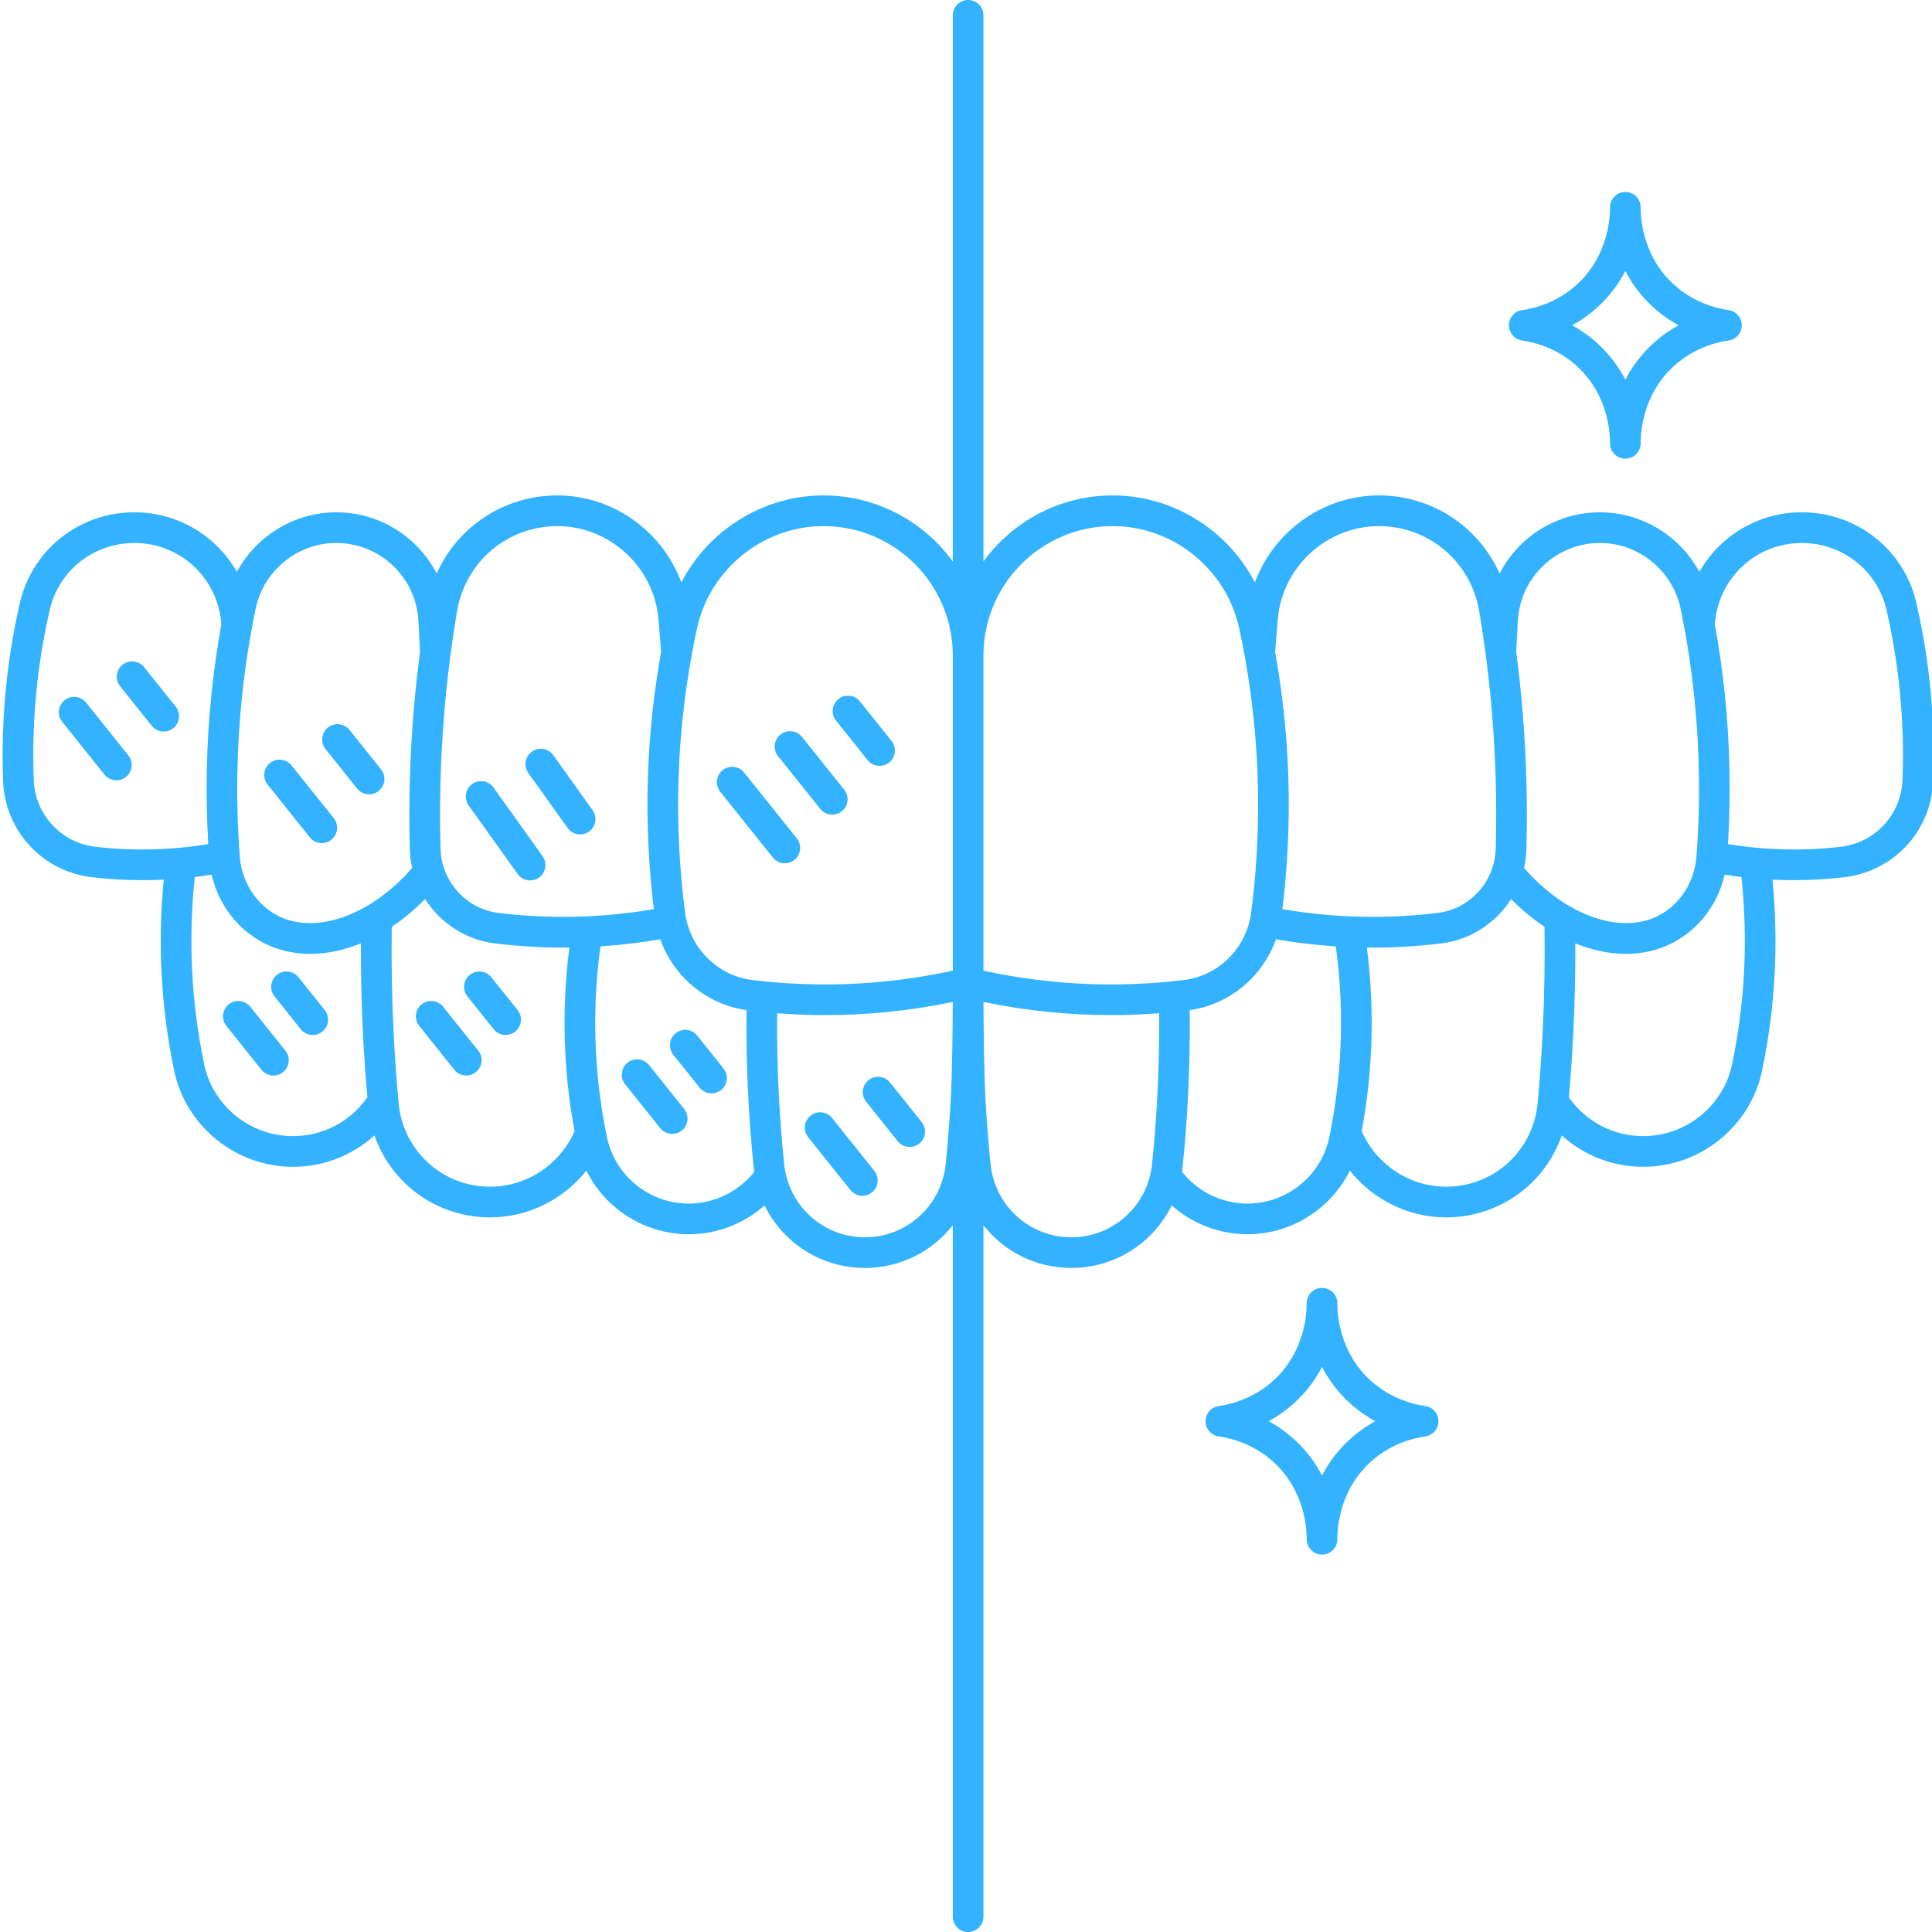
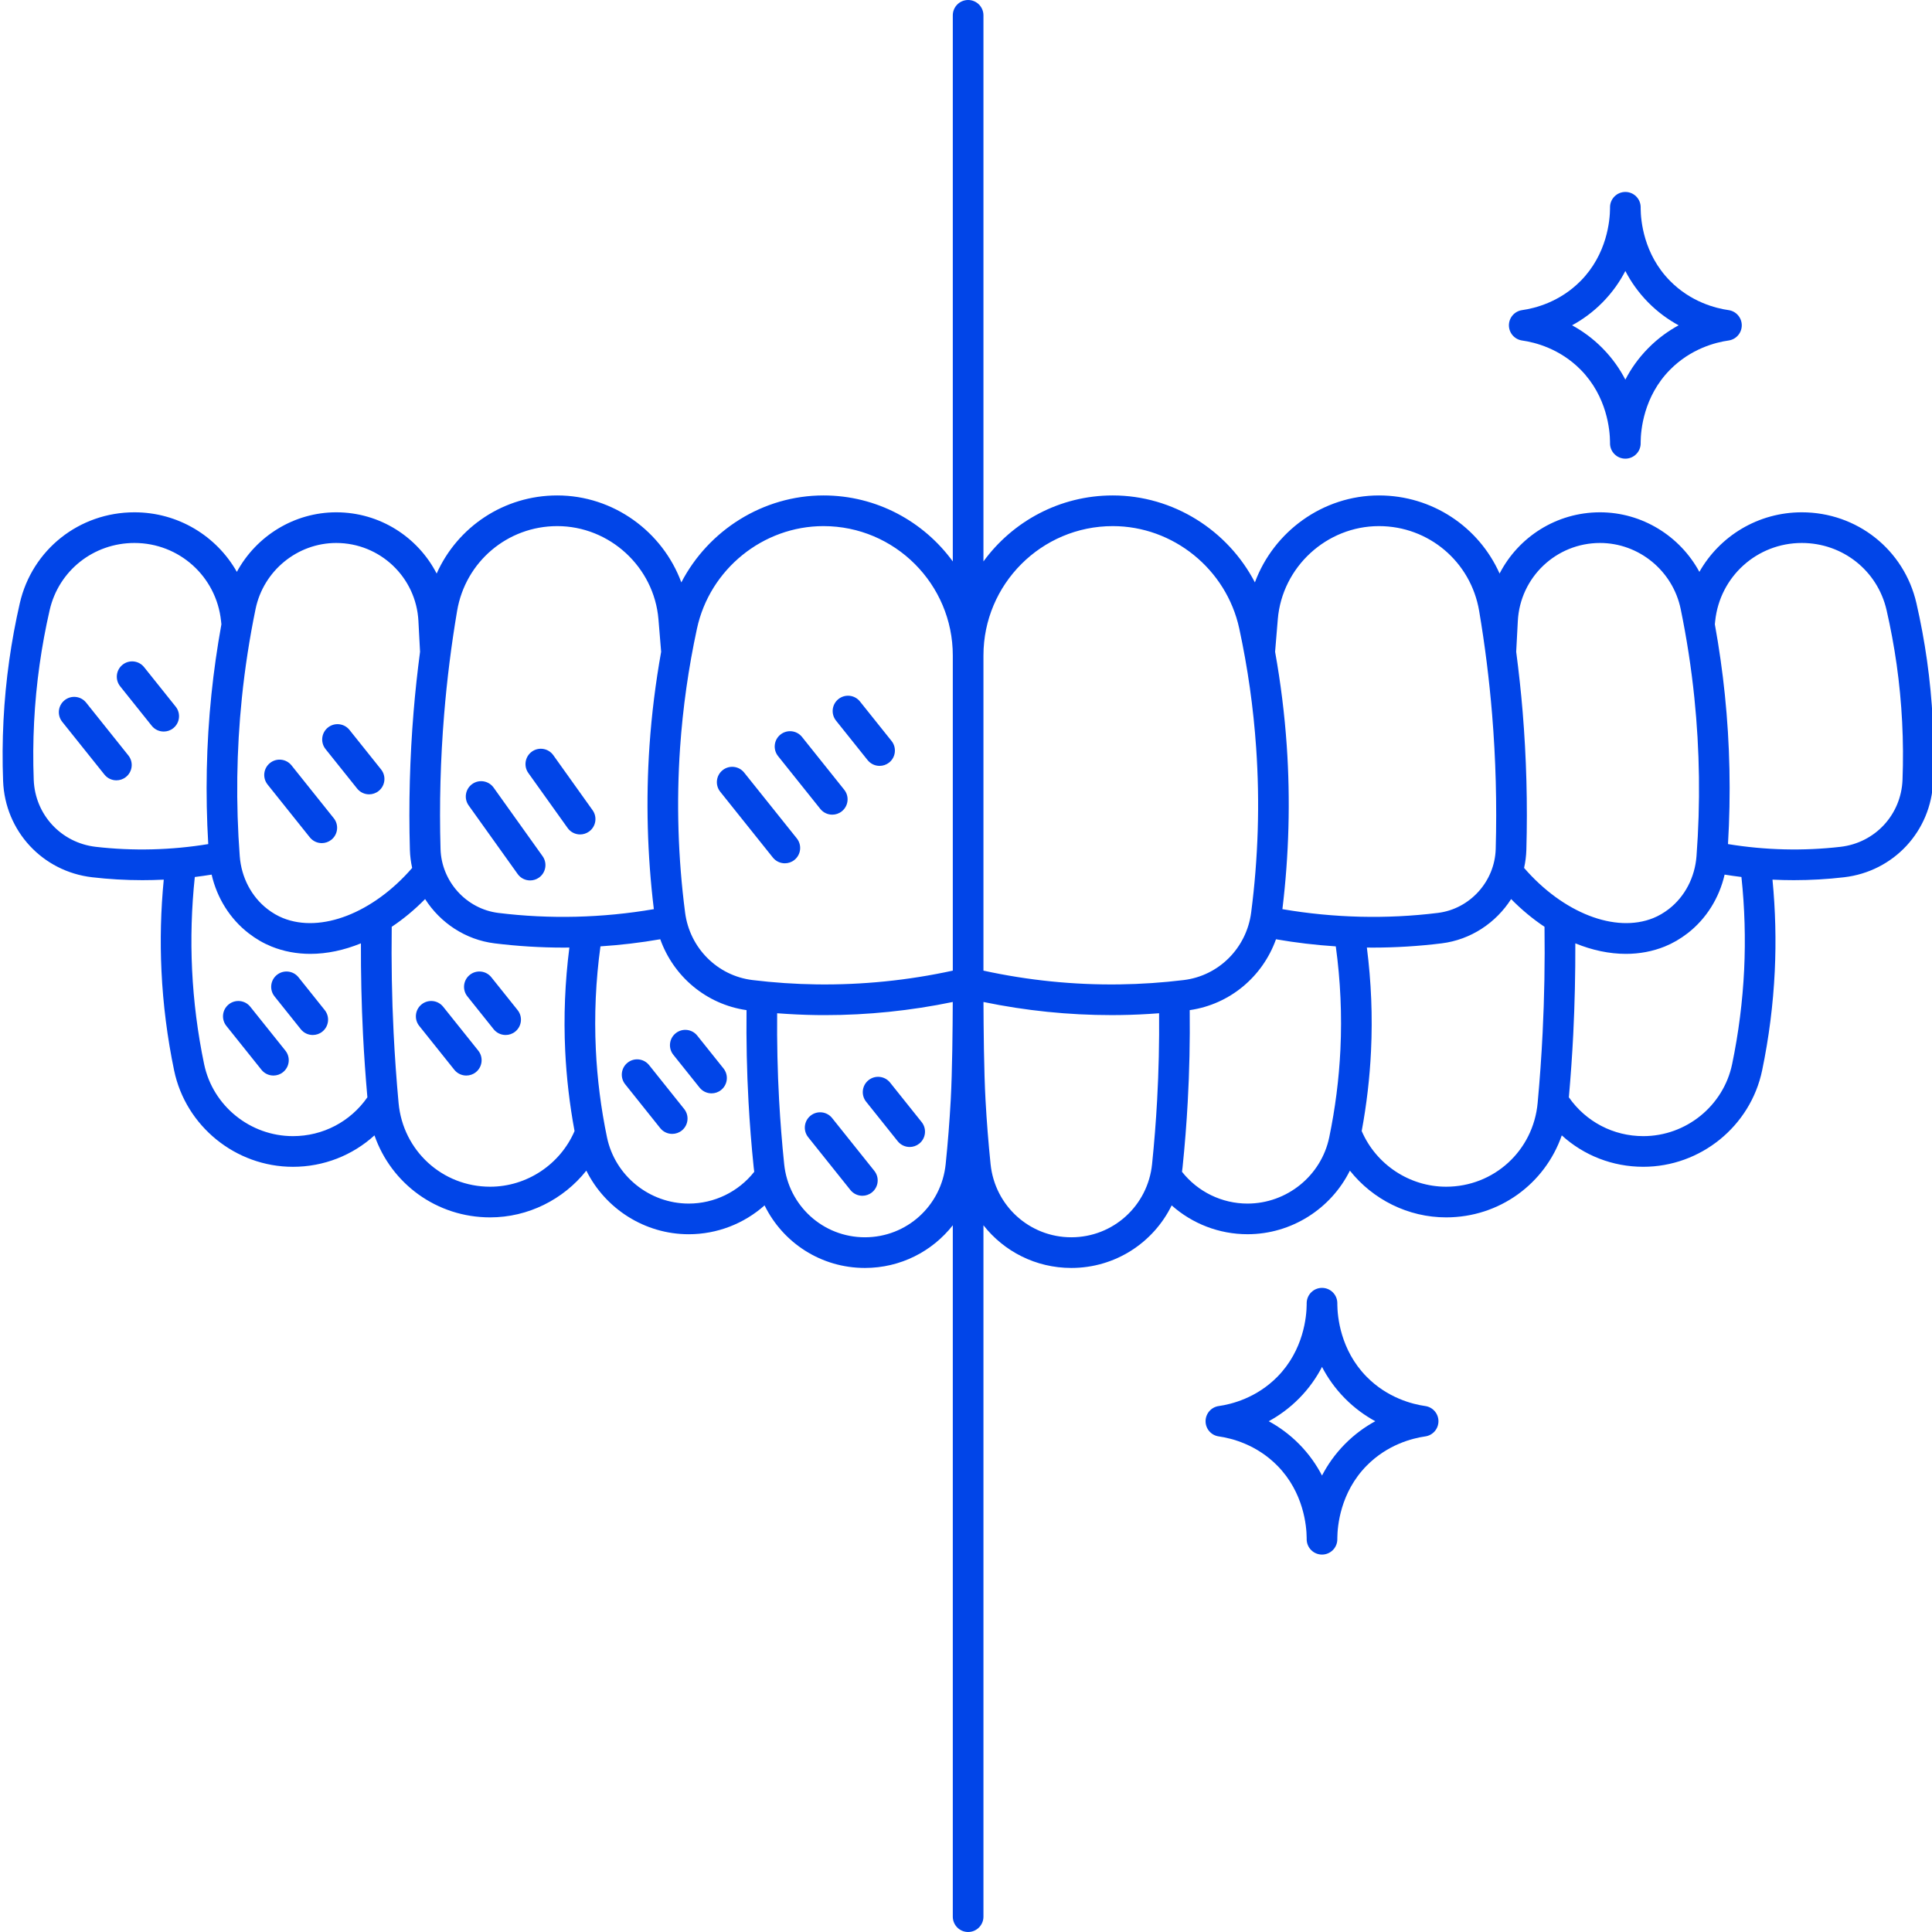
<svg xmlns="http://www.w3.org/2000/svg" width="500" zoomAndPan="magnify" viewBox="0 0 375 375" height="500" preserveAspectRatio="xMidYMid meet" version="1.0">
-   <path fill="#32B2FF" d="M 17.898 170.277 C 21.117 170.652 24.395 170.84 27.637 170.84 C 29.016 170.84 30.402 170.805 31.785 170.738 C 31.211 176.637 31.059 182.598 31.344 188.504 C 31.652 194.961 32.477 201.441 33.797 207.773 C 36.055 218.609 45.758 226.477 56.863 226.477 C 62.828 226.477 68.41 224.262 72.684 220.375 C 75.945 229.758 84.77 236.293 95.133 236.293 C 102.5 236.293 109.363 232.824 113.809 227.219 C 117.473 234.605 125.133 239.566 133.68 239.566 C 139.172 239.566 144.391 237.531 148.402 233.965 C 151.953 241.223 159.367 246.109 167.879 246.109 C 174.773 246.109 180.949 242.902 184.938 237.824 L 184.938 372.023 C 184.938 373.668 186.27 375 187.91 375 C 189.555 375 190.887 373.668 190.887 372.023 L 190.887 237.824 C 194.871 242.902 201.047 246.109 207.941 246.109 C 216.453 246.109 223.867 241.223 227.422 233.965 C 231.434 237.531 236.648 239.562 242.141 239.562 C 250.691 239.562 258.348 234.605 262.012 227.219 C 266.457 232.824 273.32 236.293 280.688 236.293 C 291.051 236.293 299.875 229.758 303.141 220.375 C 307.41 224.262 312.992 226.473 318.961 226.473 C 330.066 226.473 339.766 218.609 342.027 207.773 C 343.348 201.441 344.172 194.957 344.48 188.504 C 344.762 182.598 344.609 176.637 344.039 170.738 C 345.422 170.805 346.805 170.84 348.188 170.84 C 351.426 170.84 354.703 170.652 357.926 170.277 C 367.578 169.16 374.855 161.301 375.223 151.59 C 375.52 143.777 375.117 135.898 374.031 128.18 C 373.508 124.469 372.816 120.734 371.977 117.082 C 369.594 106.691 360.441 99.438 349.727 99.438 C 341.246 99.438 333.793 104.039 329.848 111 C 326.082 104.047 318.734 99.438 310.559 99.438 C 302.102 99.438 294.723 104.238 291.07 111.324 C 287.02 102.258 277.992 96.164 267.66 96.164 C 256.754 96.164 247.215 103.188 243.574 113.043 C 238.32 102.926 227.727 96.164 215.988 96.164 C 205.68 96.164 196.539 101.219 190.887 108.973 L 190.887 2.977 C 190.887 1.332 189.555 0 187.914 0 C 186.27 0 184.938 1.332 184.938 2.977 L 184.938 108.977 C 179.285 101.219 170.145 96.164 159.836 96.164 C 148.098 96.164 137.504 102.926 132.246 113.043 C 128.609 103.188 119.07 96.164 108.164 96.164 C 97.832 96.164 88.805 102.258 84.754 111.324 C 81.102 104.242 73.723 99.438 65.262 99.438 C 57.09 99.438 49.738 104.047 45.973 111 C 42.031 104.039 34.574 99.438 26.094 99.438 C 15.379 99.438 6.23 106.691 3.844 117.082 C 3.008 120.734 2.316 124.469 1.793 128.18 C 0.703 135.898 0.305 143.777 0.602 151.59 C 0.969 161.301 8.242 169.16 17.898 170.277 Z M 224.598 213.516 C 224.371 217.648 224.039 221.836 223.617 225.957 C 222.785 234.051 216.047 240.156 207.941 240.156 C 199.84 240.156 193.102 234.051 192.27 225.953 C 191.848 221.836 191.516 217.648 191.289 213.516 C 190.984 208.035 190.91 199.383 190.891 194.484 C 199.062 196.176 207.391 197.031 215.727 197.031 C 216.281 197.031 216.836 197.027 217.391 197.02 C 219.914 196.988 222.449 196.863 224.98 196.672 C 225.027 202.285 224.906 207.934 224.598 213.516 Z M 260.172 203.723 C 259.898 209.43 259.168 215.168 258 220.77 C 256.449 228.211 249.781 233.613 242.141 233.613 C 237.164 233.613 232.492 231.328 229.426 227.445 C 229.465 227.156 229.508 226.859 229.535 226.566 C 229.969 222.352 230.309 218.074 230.539 213.848 C 230.867 207.953 230.984 201.988 230.922 196.066 C 238.707 194.953 245.078 189.574 247.668 182.312 C 251.508 182.98 255.387 183.434 259.277 183.691 C 260.188 190.32 260.492 197.047 260.172 203.723 Z M 332.918 120.531 C 333.824 111.898 341.051 105.391 349.727 105.391 C 357.652 105.391 364.418 110.746 366.18 118.414 C 366.98 121.902 367.641 125.469 368.141 129.008 C 369.18 136.383 369.562 143.902 369.277 151.363 C 369.02 158.121 363.961 163.59 357.242 164.367 C 350 165.203 342.605 165.016 335.402 163.836 C 335.977 154.18 335.781 144.441 334.793 134.836 C 334.324 130.281 333.672 125.703 332.852 121.176 Z M 334.746 169.762 C 335.832 169.934 336.918 170.094 338.012 170.223 C 338.645 176.195 338.824 182.234 338.539 188.219 C 338.242 194.363 337.457 200.531 336.203 206.555 C 334.516 214.648 327.266 220.523 318.961 220.523 C 313.148 220.523 307.82 217.723 304.516 212.988 C 304.871 208.914 305.164 204.805 305.367 200.738 C 305.656 194.895 305.789 188.98 305.77 183.102 C 309.051 184.441 312.375 185.145 315.586 185.145 C 318.203 185.145 320.75 184.68 323.137 183.715 C 324.676 183.09 326.168 182.227 327.57 181.141 C 331.184 178.34 333.703 174.301 334.746 169.762 Z M 294.609 120.531 C 295.055 112.039 302.062 105.391 310.559 105.391 C 318.105 105.391 324.691 110.785 326.223 118.223 C 327.391 123.895 328.285 129.688 328.875 135.445 C 329.922 145.629 330.059 155.973 329.289 166.191 C 328.977 170.301 327.023 174.035 323.93 176.434 C 322.957 177.184 321.941 177.777 320.906 178.195 C 313.523 181.18 303.375 177.188 295.824 168.461 C 296.078 167.324 296.23 166.156 296.266 164.957 C 296.52 156.055 296.277 147.043 295.547 138.168 C 295.227 134.289 294.801 130.391 294.293 126.508 Z M 293.309 174.508 C 295.359 176.594 297.539 178.391 299.789 179.891 C 299.879 186.727 299.762 193.633 299.422 200.441 C 299.199 204.969 298.875 209.559 298.457 214.074 C 297.609 223.348 289.969 230.34 280.688 230.34 C 273.578 230.34 267.102 226.027 264.305 219.535 C 265.258 214.41 265.867 209.199 266.113 204.004 C 266.434 197.312 266.16 190.574 265.309 183.918 C 265.676 183.922 266.047 183.93 266.414 183.93 C 270.879 183.93 275.387 183.652 279.82 183.105 C 285.492 182.402 290.371 179.113 293.309 174.508 Z M 248.02 120.195 C 248.863 110.059 257.492 102.117 267.66 102.117 C 277.312 102.117 285.488 109.039 287.102 118.578 C 288.223 125.203 289.066 131.961 289.617 138.656 C 290.328 147.312 290.562 156.105 290.316 164.789 C 290.137 171.094 285.312 176.43 279.09 177.195 C 269.086 178.434 258.852 178.172 248.914 176.465 C 250.188 165.961 250.48 155.301 249.758 144.754 C 249.34 138.656 248.578 132.543 247.496 126.508 Z M 190.887 127.23 C 190.887 113.383 202.148 102.117 215.988 102.117 C 227.719 102.117 238.047 110.477 240.539 121.996 C 242.184 129.605 243.289 137.398 243.82 145.16 C 244.551 155.793 244.223 166.551 242.848 177.129 C 241.949 184.012 236.574 189.398 229.773 190.227 C 225.652 190.73 221.457 191.012 217.309 191.07 C 208.449 191.195 199.566 190.293 190.887 188.398 Z M 133.68 233.613 C 126.043 233.613 119.375 228.211 117.82 220.77 C 116.652 215.164 115.922 209.43 115.652 203.719 C 115.332 197.047 115.637 190.32 116.547 183.688 C 120.438 183.434 124.316 182.977 128.156 182.309 C 130.746 189.57 137.117 194.949 144.902 196.066 C 144.84 201.984 144.957 207.953 145.285 213.844 C 145.516 218.07 145.855 222.352 146.289 226.562 C 146.316 226.859 146.359 227.152 146.398 227.445 C 143.332 231.324 138.66 233.613 133.68 233.613 Z M 184.535 213.516 C 184.309 217.652 183.977 221.836 183.555 225.957 C 182.723 234.051 175.984 240.156 167.879 240.156 C 159.777 240.156 153.039 234.051 152.207 225.957 C 151.781 221.836 151.453 217.648 151.223 213.516 C 150.914 207.934 150.797 202.285 150.844 196.672 C 153.375 196.863 155.91 196.988 158.434 197.023 C 158.988 197.027 159.543 197.035 160.098 197.035 C 168.43 197.035 176.762 196.176 184.93 194.484 C 184.914 199.383 184.836 208.035 184.535 213.516 Z M 132 145.16 C 132.535 137.398 133.637 129.605 135.285 121.996 C 137.777 110.477 148.102 102.117 159.836 102.117 C 173.676 102.117 184.938 113.383 184.938 127.23 L 184.938 188.398 C 176.258 190.293 167.379 191.188 158.516 191.07 C 154.367 191.012 150.172 190.73 146.051 190.227 C 139.25 189.398 133.871 184.012 132.977 177.129 C 131.602 166.551 131.273 155.793 132 145.16 Z M 86.207 138.656 C 86.754 131.961 87.602 125.203 88.723 118.582 C 90.336 109.039 98.512 102.117 108.164 102.117 C 118.332 102.117 126.957 110.059 127.805 120.195 L 128.328 126.512 C 127.246 132.543 126.484 138.656 126.066 144.754 C 125.344 155.301 125.637 165.961 126.91 176.465 C 116.973 178.172 106.738 178.434 96.734 177.199 C 90.512 176.43 85.688 171.094 85.508 164.789 C 85.258 156.105 85.496 147.312 86.207 138.656 Z M 96.004 183.105 C 100.434 183.652 104.945 183.93 109.406 183.93 C 109.777 183.93 110.145 183.922 110.516 183.918 C 109.664 190.574 109.387 197.312 109.707 204.004 C 109.957 209.199 110.566 214.414 111.52 219.539 C 108.723 226.027 102.246 230.34 95.137 230.34 C 85.855 230.34 78.215 223.348 77.363 214.078 C 76.949 209.559 76.625 204.973 76.398 200.441 C 76.059 193.633 75.945 186.727 76.035 179.891 C 78.285 178.391 80.461 176.594 82.512 174.508 C 85.453 179.113 90.332 182.402 96.004 183.105 Z M 46.949 135.441 C 47.539 129.688 48.434 123.895 49.602 118.223 C 51.133 110.785 57.719 105.391 65.262 105.391 C 73.762 105.391 80.77 112.039 81.215 120.531 L 81.531 126.512 C 81.02 130.395 80.594 134.289 80.277 138.168 C 79.547 147.043 79.305 156.059 79.559 164.961 C 79.594 166.156 79.75 167.328 80 168.465 C 72.449 177.188 62.297 181.18 54.918 178.195 C 53.883 177.777 52.863 177.184 51.895 176.434 C 48.801 174.035 46.848 170.301 46.535 166.191 C 45.762 155.973 45.902 145.629 46.949 135.441 Z M 48.254 181.141 C 49.652 182.227 51.145 183.09 52.688 183.715 C 55.074 184.68 57.617 185.145 60.238 185.145 C 63.449 185.145 66.773 184.441 70.055 183.102 C 70.035 188.98 70.168 194.895 70.457 200.738 C 70.66 204.809 70.953 208.918 71.309 212.988 C 68.004 217.723 62.676 220.523 56.863 220.523 C 48.559 220.523 41.309 214.648 39.621 206.559 C 38.363 200.531 37.578 194.363 37.285 188.219 C 37 182.234 37.18 176.195 37.812 170.227 C 38.902 170.094 39.992 169.934 41.078 169.762 C 42.117 174.301 44.637 178.34 48.254 181.141 Z M 7.684 129.008 C 8.184 125.469 8.84 121.902 9.641 118.414 C 11.402 110.746 18.168 105.391 26.094 105.391 C 34.77 105.391 41.996 111.898 42.906 120.531 L 42.973 121.176 C 42.152 125.703 41.5 130.281 41.031 134.836 C 40.043 144.441 39.848 154.18 40.422 163.836 C 33.219 165.016 25.824 165.203 18.582 164.367 C 11.863 163.59 6.801 158.121 6.547 151.363 C 6.262 143.902 6.645 136.383 7.684 129.008 Z M 318.453 40.504 C 318.453 40.402 318.453 40.305 318.453 40.211 C 318.441 38.578 317.113 37.258 315.48 37.258 C 313.844 37.258 312.516 38.578 312.504 40.211 C 312.504 40.305 312.504 40.402 312.504 40.504 C 312.484 42.754 311.949 49.301 306.82 54.508 C 302.762 58.625 297.945 59.84 295.434 60.195 C 293.969 60.406 292.879 61.66 292.879 63.141 C 292.879 64.625 293.969 65.879 295.434 66.09 C 297.945 66.445 302.762 67.66 306.82 71.777 C 311.949 76.984 312.484 83.535 312.504 85.781 C 312.504 85.883 312.504 85.98 312.504 86.074 C 312.516 87.707 313.844 89.027 315.48 89.027 C 317.113 89.027 318.441 87.707 318.453 86.074 C 318.453 85.98 318.453 85.883 318.453 85.781 C 318.473 83.535 319.008 76.984 324.141 71.777 C 328.195 67.664 333.012 66.445 335.523 66.09 C 336.988 65.879 338.078 64.625 338.078 63.145 C 338.078 61.66 336.988 60.406 335.523 60.195 C 333.012 59.84 328.195 58.625 324.141 54.508 C 319.008 49.301 318.473 42.754 318.453 40.504 Z M 319.902 67.598 C 317.973 69.555 316.539 71.637 315.48 73.688 C 314.418 71.637 312.984 69.555 311.055 67.598 C 309.148 65.66 307.113 64.219 305.137 63.141 C 307.113 62.066 309.148 60.625 311.055 58.688 C 312.984 56.727 314.418 54.648 315.48 52.598 C 316.539 54.648 317.973 56.727 319.902 58.688 C 321.809 60.625 323.848 62.066 325.82 63.141 C 323.844 64.219 321.809 65.66 319.902 67.598 Z M 256.602 301.742 C 258.234 301.742 259.562 300.426 259.574 298.789 C 259.578 298.695 259.578 298.602 259.574 298.5 C 259.598 296.25 260.133 289.699 265.262 284.492 C 269.316 280.379 274.137 279.164 276.645 278.805 C 278.113 278.598 279.203 277.34 279.203 275.859 C 279.203 274.379 278.113 273.121 276.645 272.914 C 274.137 272.555 269.316 271.34 265.262 267.227 C 260.133 262.02 259.598 255.469 259.574 253.219 C 259.574 253.117 259.574 253.023 259.574 252.93 C 259.562 251.293 258.234 249.977 256.602 249.977 C 254.965 249.977 253.641 251.293 253.625 252.93 C 253.625 253.023 253.625 253.121 253.625 253.223 C 253.605 255.469 253.07 262.02 247.941 267.227 C 243.883 271.344 239.066 272.555 236.559 272.914 C 235.09 273.121 234 274.379 234 275.859 C 234 277.344 235.09 278.598 236.559 278.805 C 239.066 279.164 243.887 280.379 247.941 284.496 C 253.07 289.703 253.605 296.25 253.625 298.5 C 253.625 298.602 253.625 298.695 253.625 298.789 C 253.641 300.426 254.965 301.742 256.602 301.742 Z M 252.18 280.316 C 250.27 278.379 248.234 276.934 246.262 275.859 C 248.234 274.785 250.27 273.34 252.18 271.402 C 254.109 269.445 255.539 267.367 256.602 265.316 C 257.664 267.367 259.098 269.445 261.023 271.402 C 262.934 273.34 264.969 274.785 266.941 275.859 C 264.969 276.934 262.934 278.379 261.023 280.316 C 259.098 282.273 257.664 284.352 256.602 286.402 C 255.539 284.352 254.109 282.273 252.18 280.316 Z M 139.797 153.676 C 138.77 152.391 138.977 150.52 140.262 149.492 C 141.543 148.465 143.414 148.672 144.441 149.957 L 154.66 162.73 C 155.684 164.016 155.477 165.887 154.195 166.914 C 153.645 167.355 152.988 167.566 152.336 167.566 C 151.465 167.566 150.602 167.184 150.012 166.449 Z M 151.023 146.762 C 149.996 145.477 150.203 143.605 151.488 142.578 C 152.773 141.551 154.645 141.758 155.672 143.043 L 163.863 153.289 C 164.891 154.574 164.684 156.445 163.398 157.473 C 162.852 157.914 162.195 158.125 161.543 158.125 C 160.672 158.125 159.805 157.742 159.219 157.008 Z M 162.273 139.875 C 161.246 138.59 161.453 136.719 162.738 135.691 C 164.02 134.664 165.895 134.871 166.918 136.156 L 173.051 143.824 C 174.074 145.105 173.867 146.98 172.586 148.008 C 172.035 148.445 171.379 148.656 170.727 148.656 C 169.855 148.656 168.992 148.273 168.402 147.539 Z M 90.965 156.332 C 90.012 154.996 90.32 153.137 91.656 152.18 C 92.992 151.227 94.852 151.535 95.809 152.871 L 105.316 166.184 C 106.27 167.523 105.961 169.383 104.625 170.336 C 104.102 170.711 103.496 170.891 102.898 170.891 C 101.969 170.891 101.055 170.461 100.477 169.645 Z M 102.551 150.039 C 101.598 148.703 101.906 146.844 103.242 145.887 C 104.578 144.93 106.438 145.242 107.395 146.578 L 115.02 157.258 C 115.977 158.594 115.664 160.453 114.328 161.41 C 113.805 161.781 113.199 161.965 112.602 161.965 C 111.672 161.965 110.758 161.531 110.18 160.719 Z M 12.074 140.098 C 11.047 138.812 11.254 136.941 12.539 135.914 C 13.82 134.887 15.691 135.094 16.719 136.379 L 24.914 146.629 C 25.941 147.91 25.73 149.785 24.449 150.809 C 23.902 151.25 23.246 151.461 22.594 151.461 C 21.719 151.461 20.855 151.078 20.27 150.344 Z M 23.324 133.211 C 22.297 131.926 22.504 130.055 23.789 129.027 C 25.07 128 26.941 128.207 27.969 129.492 L 34.098 137.156 C 35.125 138.441 34.918 140.312 33.633 141.34 C 33.086 141.781 32.43 141.992 31.777 141.992 C 30.906 141.992 30.039 141.609 29.453 140.875 Z M 51.941 152.281 C 50.914 150.996 51.121 149.125 52.406 148.098 C 53.688 147.07 55.562 147.281 56.586 148.562 L 64.781 158.812 C 65.809 160.094 65.602 161.969 64.316 162.996 C 63.77 163.434 63.113 163.648 62.461 163.648 C 61.59 163.648 60.723 163.266 60.137 162.531 Z M 63.188 145.395 C 62.164 144.109 62.371 142.238 63.652 141.211 C 64.938 140.184 66.809 140.395 67.836 141.676 L 73.965 149.344 C 74.992 150.625 74.785 152.5 73.5 153.527 C 72.953 153.965 72.297 154.18 71.645 154.18 C 70.77 154.18 69.906 153.797 69.32 153.062 Z M 161.512 217.012 L 169.707 227.262 C 170.734 228.543 170.527 230.418 169.242 231.445 C 168.695 231.883 168.039 232.098 167.387 232.098 C 166.516 232.098 165.648 231.715 165.062 230.98 L 156.867 220.73 C 155.84 219.449 156.051 217.574 157.332 216.547 C 158.613 215.523 160.488 215.727 161.512 217.012 Z M 168.117 213.844 C 167.09 212.562 167.297 210.688 168.582 209.66 C 169.863 208.637 171.734 208.844 172.762 210.125 L 178.891 217.793 C 179.918 219.074 179.711 220.949 178.426 221.977 C 177.879 222.414 177.223 222.629 176.57 222.629 C 175.699 222.629 174.832 222.246 174.246 221.512 Z M 132.797 215.254 C 133.824 216.535 133.617 218.41 132.332 219.438 C 131.785 219.875 131.129 220.086 130.477 220.086 C 129.605 220.086 128.738 219.707 128.152 218.973 L 121.344 210.453 C 120.316 209.172 120.523 207.297 121.809 206.27 C 123.09 205.242 124.961 205.453 125.988 206.734 Z M 140.43 207.383 C 141.457 208.668 141.25 210.539 139.965 211.566 C 139.418 212.008 138.762 212.219 138.109 212.219 C 137.238 212.219 136.371 211.836 135.785 211.102 L 130.691 204.73 C 129.664 203.445 129.871 201.574 131.156 200.547 C 132.438 199.52 134.309 199.727 135.336 201.012 Z M 81.375 199.129 C 80.348 197.844 80.555 195.973 81.836 194.945 C 83.121 193.918 84.992 194.125 86.02 195.41 L 92.832 203.926 C 93.855 205.211 93.648 207.082 92.367 208.109 C 91.816 208.551 91.16 208.762 90.508 208.762 C 89.637 208.762 88.773 208.379 88.184 207.645 Z M 90.723 193.402 C 89.695 192.121 89.902 190.246 91.188 189.219 C 92.473 188.195 94.344 188.402 95.367 189.684 L 100.465 196.055 C 101.492 197.34 101.281 199.211 100 200.238 C 99.449 200.68 98.793 200.891 98.145 200.891 C 97.27 200.891 96.406 200.508 95.816 199.773 Z M 43.938 199.129 C 42.91 197.844 43.117 195.973 44.402 194.945 C 45.684 193.918 47.559 194.125 48.582 195.41 L 55.395 203.926 C 56.422 205.211 56.215 207.082 54.93 208.109 C 54.383 208.551 53.727 208.762 53.074 208.762 C 52.199 208.762 51.336 208.379 50.75 207.645 Z M 53.289 193.402 C 52.262 192.121 52.469 190.246 53.754 189.219 C 55.035 188.195 56.906 188.402 57.934 189.684 L 63.027 196.055 C 64.055 197.34 63.848 199.211 62.562 200.242 C 62.016 200.68 61.359 200.891 60.707 200.891 C 59.832 200.891 58.969 200.508 58.383 199.773 Z M 53.289 193.402 " fill-opacity="1" fill-rule="nonzero" />
+   <path fill="#0145E8" d="M 17.898 170.277 C 21.117 170.652 24.395 170.84 27.637 170.84 C 29.016 170.84 30.402 170.805 31.785 170.738 C 31.211 176.637 31.059 182.598 31.344 188.504 C 31.652 194.961 32.477 201.441 33.797 207.773 C 36.055 218.609 45.758 226.477 56.863 226.477 C 62.828 226.477 68.41 224.262 72.684 220.375 C 75.945 229.758 84.77 236.293 95.133 236.293 C 102.5 236.293 109.363 232.824 113.809 227.219 C 117.473 234.605 125.133 239.566 133.68 239.566 C 139.172 239.566 144.391 237.531 148.402 233.965 C 151.953 241.223 159.367 246.109 167.879 246.109 C 174.773 246.109 180.949 242.902 184.938 237.824 L 184.938 372.023 C 184.938 373.668 186.27 375 187.91 375 C 189.555 375 190.887 373.668 190.887 372.023 L 190.887 237.824 C 194.871 242.902 201.047 246.109 207.941 246.109 C 216.453 246.109 223.867 241.223 227.422 233.965 C 231.434 237.531 236.648 239.562 242.141 239.562 C 250.691 239.562 258.348 234.605 262.012 227.219 C 266.457 232.824 273.32 236.293 280.688 236.293 C 291.051 236.293 299.875 229.758 303.141 220.375 C 307.41 224.262 312.992 226.473 318.961 226.473 C 330.066 226.473 339.766 218.609 342.027 207.773 C 343.348 201.441 344.172 194.957 344.48 188.504 C 344.762 182.598 344.609 176.637 344.039 170.738 C 345.422 170.805 346.805 170.84 348.188 170.84 C 351.426 170.84 354.703 170.652 357.926 170.277 C 367.578 169.16 374.855 161.301 375.223 151.59 C 375.52 143.777 375.117 135.898 374.031 128.18 C 373.508 124.469 372.816 120.734 371.977 117.082 C 369.594 106.691 360.441 99.438 349.727 99.438 C 341.246 99.438 333.793 104.039 329.848 111 C 326.082 104.047 318.734 99.438 310.559 99.438 C 302.102 99.438 294.723 104.238 291.07 111.324 C 287.02 102.258 277.992 96.164 267.66 96.164 C 256.754 96.164 247.215 103.188 243.574 113.043 C 238.32 102.926 227.727 96.164 215.988 96.164 C 205.68 96.164 196.539 101.219 190.887 108.973 L 190.887 2.977 C 190.887 1.332 189.555 0 187.914 0 C 186.27 0 184.938 1.332 184.938 2.977 L 184.938 108.977 C 179.285 101.219 170.145 96.164 159.836 96.164 C 148.098 96.164 137.504 102.926 132.246 113.043 C 128.609 103.188 119.07 96.164 108.164 96.164 C 97.832 96.164 88.805 102.258 84.754 111.324 C 81.102 104.242 73.723 99.438 65.262 99.438 C 57.09 99.438 49.738 104.047 45.973 111 C 42.031 104.039 34.574 99.438 26.094 99.438 C 15.379 99.438 6.23 106.691 3.844 117.082 C 3.008 120.734 2.316 124.469 1.793 128.18 C 0.703 135.898 0.305 143.777 0.602 151.59 C 0.969 161.301 8.242 169.16 17.898 170.277 Z M 224.598 213.516 C 224.371 217.648 224.039 221.836 223.617 225.957 C 222.785 234.051 216.047 240.156 207.941 240.156 C 199.84 240.156 193.102 234.051 192.27 225.953 C 191.848 221.836 191.516 217.648 191.289 213.516 C 190.984 208.035 190.91 199.383 190.891 194.484 C 199.062 196.176 207.391 197.031 215.727 197.031 C 216.281 197.031 216.836 197.027 217.391 197.02 C 219.914 196.988 222.449 196.863 224.98 196.672 C 225.027 202.285 224.906 207.934 224.598 213.516 Z M 260.172 203.723 C 259.898 209.43 259.168 215.168 258 220.77 C 256.449 228.211 249.781 233.613 242.141 233.613 C 237.164 233.613 232.492 231.328 229.426 227.445 C 229.465 227.156 229.508 226.859 229.535 226.566 C 229.969 222.352 230.309 218.074 230.539 213.848 C 230.867 207.953 230.984 201.988 230.922 196.066 C 238.707 194.953 245.078 189.574 247.668 182.312 C 251.508 182.98 255.387 183.434 259.277 183.691 C 260.188 190.32 260.492 197.047 260.172 203.723 Z M 332.918 120.531 C 333.824 111.898 341.051 105.391 349.727 105.391 C 357.652 105.391 364.418 110.746 366.18 118.414 C 366.98 121.902 367.641 125.469 368.141 129.008 C 369.18 136.383 369.562 143.902 369.277 151.363 C 369.02 158.121 363.961 163.59 357.242 164.367 C 350 165.203 342.605 165.016 335.402 163.836 C 335.977 154.18 335.781 144.441 334.793 134.836 C 334.324 130.281 333.672 125.703 332.852 121.176 Z M 334.746 169.762 C 335.832 169.934 336.918 170.094 338.012 170.223 C 338.645 176.195 338.824 182.234 338.539 188.219 C 338.242 194.363 337.457 200.531 336.203 206.555 C 334.516 214.648 327.266 220.523 318.961 220.523 C 313.148 220.523 307.82 217.723 304.516 212.988 C 304.871 208.914 305.164 204.805 305.367 200.738 C 305.656 194.895 305.789 188.98 305.77 183.102 C 309.051 184.441 312.375 185.145 315.586 185.145 C 318.203 185.145 320.75 184.68 323.137 183.715 C 324.676 183.09 326.168 182.227 327.57 181.141 C 331.184 178.34 333.703 174.301 334.746 169.762 Z M 294.609 120.531 C 295.055 112.039 302.062 105.391 310.559 105.391 C 318.105 105.391 324.691 110.785 326.223 118.223 C 327.391 123.895 328.285 129.688 328.875 135.445 C 329.922 145.629 330.059 155.973 329.289 166.191 C 328.977 170.301 327.023 174.035 323.93 176.434 C 322.957 177.184 321.941 177.777 320.906 178.195 C 313.523 181.18 303.375 177.188 295.824 168.461 C 296.078 167.324 296.23 166.156 296.266 164.957 C 296.52 156.055 296.277 147.043 295.547 138.168 C 295.227 134.289 294.801 130.391 294.293 126.508 Z M 293.309 174.508 C 295.359 176.594 297.539 178.391 299.789 179.891 C 299.879 186.727 299.762 193.633 299.422 200.441 C 299.199 204.969 298.875 209.559 298.457 214.074 C 297.609 223.348 289.969 230.34 280.688 230.34 C 273.578 230.34 267.102 226.027 264.305 219.535 C 265.258 214.41 265.867 209.199 266.113 204.004 C 266.434 197.312 266.16 190.574 265.309 183.918 C 265.676 183.922 266.047 183.93 266.414 183.93 C 270.879 183.93 275.387 183.652 279.82 183.105 C 285.492 182.402 290.371 179.113 293.309 174.508 Z M 248.02 120.195 C 248.863 110.059 257.492 102.117 267.66 102.117 C 277.312 102.117 285.488 109.039 287.102 118.578 C 288.223 125.203 289.066 131.961 289.617 138.656 C 290.328 147.312 290.562 156.105 290.316 164.789 C 290.137 171.094 285.312 176.43 279.09 177.195 C 269.086 178.434 258.852 178.172 248.914 176.465 C 250.188 165.961 250.48 155.301 249.758 144.754 C 249.34 138.656 248.578 132.543 247.496 126.508 Z M 190.887 127.23 C 190.887 113.383 202.148 102.117 215.988 102.117 C 227.719 102.117 238.047 110.477 240.539 121.996 C 242.184 129.605 243.289 137.398 243.82 145.16 C 244.551 155.793 244.223 166.551 242.848 177.129 C 241.949 184.012 236.574 189.398 229.773 190.227 C 225.652 190.73 221.457 191.012 217.309 191.07 C 208.449 191.195 199.566 190.293 190.887 188.398 Z M 133.68 233.613 C 126.043 233.613 119.375 228.211 117.82 220.77 C 116.652 215.164 115.922 209.43 115.652 203.719 C 115.332 197.047 115.637 190.32 116.547 183.688 C 120.438 183.434 124.316 182.977 128.156 182.309 C 130.746 189.57 137.117 194.949 144.902 196.066 C 144.84 201.984 144.957 207.953 145.285 213.844 C 145.516 218.07 145.855 222.352 146.289 226.562 C 146.316 226.859 146.359 227.152 146.398 227.445 C 143.332 231.324 138.66 233.613 133.68 233.613 Z M 184.535 213.516 C 184.309 217.652 183.977 221.836 183.555 225.957 C 182.723 234.051 175.984 240.156 167.879 240.156 C 159.777 240.156 153.039 234.051 152.207 225.957 C 151.781 221.836 151.453 217.648 151.223 213.516 C 150.914 207.934 150.797 202.285 150.844 196.672 C 153.375 196.863 155.91 196.988 158.434 197.023 C 158.988 197.027 159.543 197.035 160.098 197.035 C 168.43 197.035 176.762 196.176 184.93 194.484 C 184.914 199.383 184.836 208.035 184.535 213.516 Z M 132 145.16 C 132.535 137.398 133.637 129.605 135.285 121.996 C 137.777 110.477 148.102 102.117 159.836 102.117 C 173.676 102.117 184.938 113.383 184.938 127.23 L 184.938 188.398 C 176.258 190.293 167.379 191.188 158.516 191.07 C 154.367 191.012 150.172 190.73 146.051 190.227 C 139.25 189.398 133.871 184.012 132.977 177.129 C 131.602 166.551 131.273 155.793 132 145.16 Z M 86.207 138.656 C 86.754 131.961 87.602 125.203 88.723 118.582 C 90.336 109.039 98.512 102.117 108.164 102.117 C 118.332 102.117 126.957 110.059 127.805 120.195 L 128.328 126.512 C 127.246 132.543 126.484 138.656 126.066 144.754 C 125.344 155.301 125.637 165.961 126.91 176.465 C 116.973 178.172 106.738 178.434 96.734 177.199 C 90.512 176.43 85.688 171.094 85.508 164.789 C 85.258 156.105 85.496 147.312 86.207 138.656 Z M 96.004 183.105 C 100.434 183.652 104.945 183.93 109.406 183.93 C 109.777 183.93 110.145 183.922 110.516 183.918 C 109.664 190.574 109.387 197.312 109.707 204.004 C 109.957 209.199 110.566 214.414 111.52 219.539 C 108.723 226.027 102.246 230.34 95.137 230.34 C 85.855 230.34 78.215 223.348 77.363 214.078 C 76.949 209.559 76.625 204.973 76.398 200.441 C 76.059 193.633 75.945 186.727 76.035 179.891 C 78.285 178.391 80.461 176.594 82.512 174.508 C 85.453 179.113 90.332 182.402 96.004 183.105 Z M 46.949 135.441 C 47.539 129.688 48.434 123.895 49.602 118.223 C 51.133 110.785 57.719 105.391 65.262 105.391 C 73.762 105.391 80.77 112.039 81.215 120.531 L 81.531 126.512 C 81.02 130.395 80.594 134.289 80.277 138.168 C 79.547 147.043 79.305 156.059 79.559 164.961 C 79.594 166.156 79.75 167.328 80 168.465 C 72.449 177.188 62.297 181.18 54.918 178.195 C 53.883 177.777 52.863 177.184 51.895 176.434 C 48.801 174.035 46.848 170.301 46.535 166.191 C 45.762 155.973 45.902 145.629 46.949 135.441 Z M 48.254 181.141 C 49.652 182.227 51.145 183.09 52.688 183.715 C 55.074 184.68 57.617 185.145 60.238 185.145 C 63.449 185.145 66.773 184.441 70.055 183.102 C 70.035 188.98 70.168 194.895 70.457 200.738 C 70.66 204.809 70.953 208.918 71.309 212.988 C 68.004 217.723 62.676 220.523 56.863 220.523 C 48.559 220.523 41.309 214.648 39.621 206.559 C 38.363 200.531 37.578 194.363 37.285 188.219 C 37 182.234 37.18 176.195 37.812 170.227 C 38.902 170.094 39.992 169.934 41.078 169.762 C 42.117 174.301 44.637 178.34 48.254 181.141 Z M 7.684 129.008 C 8.184 125.469 8.84 121.902 9.641 118.414 C 11.402 110.746 18.168 105.391 26.094 105.391 C 34.77 105.391 41.996 111.898 42.906 120.531 L 42.973 121.176 C 42.152 125.703 41.5 130.281 41.031 134.836 C 40.043 144.441 39.848 154.18 40.422 163.836 C 33.219 165.016 25.824 165.203 18.582 164.367 C 11.863 163.59 6.801 158.121 6.547 151.363 C 6.262 143.902 6.645 136.383 7.684 129.008 Z M 318.453 40.504 C 318.453 40.402 318.453 40.305 318.453 40.211 C 318.441 38.578 317.113 37.258 315.48 37.258 C 313.844 37.258 312.516 38.578 312.504 40.211 C 312.504 40.305 312.504 40.402 312.504 40.504 C 312.484 42.754 311.949 49.301 306.82 54.508 C 302.762 58.625 297.945 59.84 295.434 60.195 C 293.969 60.406 292.879 61.66 292.879 63.141 C 292.879 64.625 293.969 65.879 295.434 66.09 C 297.945 66.445 302.762 67.66 306.82 71.777 C 311.949 76.984 312.484 83.535 312.504 85.781 C 312.504 85.883 312.504 85.98 312.504 86.074 C 312.516 87.707 313.844 89.027 315.48 89.027 C 317.113 89.027 318.441 87.707 318.453 86.074 C 318.453 85.98 318.453 85.883 318.453 85.781 C 318.473 83.535 319.008 76.984 324.141 71.777 C 328.195 67.664 333.012 66.445 335.523 66.09 C 336.988 65.879 338.078 64.625 338.078 63.145 C 338.078 61.66 336.988 60.406 335.523 60.195 C 333.012 59.84 328.195 58.625 324.141 54.508 C 319.008 49.301 318.473 42.754 318.453 40.504 Z M 319.902 67.598 C 317.973 69.555 316.539 71.637 315.48 73.688 C 314.418 71.637 312.984 69.555 311.055 67.598 C 309.148 65.66 307.113 64.219 305.137 63.141 C 307.113 62.066 309.148 60.625 311.055 58.688 C 312.984 56.727 314.418 54.648 315.48 52.598 C 316.539 54.648 317.973 56.727 319.902 58.688 C 321.809 60.625 323.848 62.066 325.82 63.141 C 323.844 64.219 321.809 65.66 319.902 67.598 Z M 256.602 301.742 C 258.234 301.742 259.562 300.426 259.574 298.789 C 259.578 298.695 259.578 298.602 259.574 298.5 C 259.598 296.25 260.133 289.699 265.262 284.492 C 269.316 280.379 274.137 279.164 276.645 278.805 C 278.113 278.598 279.203 277.34 279.203 275.859 C 279.203 274.379 278.113 273.121 276.645 272.914 C 274.137 272.555 269.316 271.34 265.262 267.227 C 260.133 262.02 259.598 255.469 259.574 253.219 C 259.574 253.117 259.574 253.023 259.574 252.93 C 259.562 251.293 258.234 249.977 256.602 249.977 C 254.965 249.977 253.641 251.293 253.625 252.93 C 253.625 253.023 253.625 253.121 253.625 253.223 C 253.605 255.469 253.07 262.02 247.941 267.227 C 243.883 271.344 239.066 272.555 236.559 272.914 C 235.09 273.121 234 274.379 234 275.859 C 234 277.344 235.09 278.598 236.559 278.805 C 239.066 279.164 243.887 280.379 247.941 284.496 C 253.07 289.703 253.605 296.25 253.625 298.5 C 253.625 298.602 253.625 298.695 253.625 298.789 C 253.641 300.426 254.965 301.742 256.602 301.742 Z M 252.18 280.316 C 250.27 278.379 248.234 276.934 246.262 275.859 C 248.234 274.785 250.27 273.34 252.18 271.402 C 254.109 269.445 255.539 267.367 256.602 265.316 C 257.664 267.367 259.098 269.445 261.023 271.402 C 262.934 273.34 264.969 274.785 266.941 275.859 C 264.969 276.934 262.934 278.379 261.023 280.316 C 259.098 282.273 257.664 284.352 256.602 286.402 C 255.539 284.352 254.109 282.273 252.18 280.316 Z M 139.797 153.676 C 138.77 152.391 138.977 150.52 140.262 149.492 C 141.543 148.465 143.414 148.672 144.441 149.957 L 154.66 162.73 C 155.684 164.016 155.477 165.887 154.195 166.914 C 153.645 167.355 152.988 167.566 152.336 167.566 C 151.465 167.566 150.602 167.184 150.012 166.449 Z M 151.023 146.762 C 149.996 145.477 150.203 143.605 151.488 142.578 C 152.773 141.551 154.645 141.758 155.672 143.043 L 163.863 153.289 C 164.891 154.574 164.684 156.445 163.398 157.473 C 162.852 157.914 162.195 158.125 161.543 158.125 C 160.672 158.125 159.805 157.742 159.219 157.008 Z M 162.273 139.875 C 161.246 138.59 161.453 136.719 162.738 135.691 C 164.02 134.664 165.895 134.871 166.918 136.156 L 173.051 143.824 C 174.074 145.105 173.867 146.98 172.586 148.008 C 172.035 148.445 171.379 148.656 170.727 148.656 C 169.855 148.656 168.992 148.273 168.402 147.539 Z M 90.965 156.332 C 90.012 154.996 90.32 153.137 91.656 152.18 C 92.992 151.227 94.852 151.535 95.809 152.871 L 105.316 166.184 C 106.27 167.523 105.961 169.383 104.625 170.336 C 104.102 170.711 103.496 170.891 102.898 170.891 C 101.969 170.891 101.055 170.461 100.477 169.645 Z M 102.551 150.039 C 101.598 148.703 101.906 146.844 103.242 145.887 C 104.578 144.93 106.438 145.242 107.395 146.578 L 115.02 157.258 C 115.977 158.594 115.664 160.453 114.328 161.41 C 113.805 161.781 113.199 161.965 112.602 161.965 C 111.672 161.965 110.758 161.531 110.18 160.719 Z M 12.074 140.098 C 11.047 138.812 11.254 136.941 12.539 135.914 C 13.82 134.887 15.691 135.094 16.719 136.379 L 24.914 146.629 C 25.941 147.91 25.73 149.785 24.449 150.809 C 23.902 151.25 23.246 151.461 22.594 151.461 C 21.719 151.461 20.855 151.078 20.27 150.344 Z M 23.324 133.211 C 22.297 131.926 22.504 130.055 23.789 129.027 C 25.07 128 26.941 128.207 27.969 129.492 L 34.098 137.156 C 35.125 138.441 34.918 140.312 33.633 141.34 C 33.086 141.781 32.43 141.992 31.777 141.992 C 30.906 141.992 30.039 141.609 29.453 140.875 Z M 51.941 152.281 C 50.914 150.996 51.121 149.125 52.406 148.098 C 53.688 147.07 55.562 147.281 56.586 148.562 L 64.781 158.812 C 65.809 160.094 65.602 161.969 64.316 162.996 C 63.77 163.434 63.113 163.648 62.461 163.648 C 61.59 163.648 60.723 163.266 60.137 162.531 Z M 63.188 145.395 C 62.164 144.109 62.371 142.238 63.652 141.211 C 64.938 140.184 66.809 140.395 67.836 141.676 L 73.965 149.344 C 74.992 150.625 74.785 152.5 73.5 153.527 C 72.953 153.965 72.297 154.18 71.645 154.18 C 70.77 154.18 69.906 153.797 69.32 153.062 Z M 161.512 217.012 L 169.707 227.262 C 170.734 228.543 170.527 230.418 169.242 231.445 C 168.695 231.883 168.039 232.098 167.387 232.098 C 166.516 232.098 165.648 231.715 165.062 230.98 L 156.867 220.73 C 155.84 219.449 156.051 217.574 157.332 216.547 C 158.613 215.523 160.488 215.727 161.512 217.012 Z M 168.117 213.844 C 167.09 212.562 167.297 210.688 168.582 209.66 C 169.863 208.637 171.734 208.844 172.762 210.125 L 178.891 217.793 C 179.918 219.074 179.711 220.949 178.426 221.977 C 177.879 222.414 177.223 222.629 176.57 222.629 C 175.699 222.629 174.832 222.246 174.246 221.512 Z M 132.797 215.254 C 133.824 216.535 133.617 218.41 132.332 219.438 C 131.785 219.875 131.129 220.086 130.477 220.086 C 129.605 220.086 128.738 219.707 128.152 218.973 L 121.344 210.453 C 120.316 209.172 120.523 207.297 121.809 206.27 C 123.09 205.242 124.961 205.453 125.988 206.734 Z M 140.43 207.383 C 141.457 208.668 141.25 210.539 139.965 211.566 C 139.418 212.008 138.762 212.219 138.109 212.219 C 137.238 212.219 136.371 211.836 135.785 211.102 L 130.691 204.73 C 129.664 203.445 129.871 201.574 131.156 200.547 C 132.438 199.52 134.309 199.727 135.336 201.012 Z M 81.375 199.129 C 80.348 197.844 80.555 195.973 81.836 194.945 C 83.121 193.918 84.992 194.125 86.02 195.41 L 92.832 203.926 C 93.855 205.211 93.648 207.082 92.367 208.109 C 91.816 208.551 91.16 208.762 90.508 208.762 C 89.637 208.762 88.773 208.379 88.184 207.645 Z M 90.723 193.402 C 89.695 192.121 89.902 190.246 91.188 189.219 C 92.473 188.195 94.344 188.402 95.367 189.684 L 100.465 196.055 C 101.492 197.34 101.281 199.211 100 200.238 C 99.449 200.68 98.793 200.891 98.145 200.891 C 97.27 200.891 96.406 200.508 95.816 199.773 Z M 43.938 199.129 C 42.91 197.844 43.117 195.973 44.402 194.945 C 45.684 193.918 47.559 194.125 48.582 195.41 L 55.395 203.926 C 56.422 205.211 56.215 207.082 54.93 208.109 C 54.383 208.551 53.727 208.762 53.074 208.762 C 52.199 208.762 51.336 208.379 50.75 207.645 Z M 53.289 193.402 C 52.262 192.121 52.469 190.246 53.754 189.219 C 55.035 188.195 56.906 188.402 57.934 189.684 L 63.027 196.055 C 64.055 197.34 63.848 199.211 62.562 200.242 C 62.016 200.68 61.359 200.891 60.707 200.891 C 59.832 200.891 58.969 200.508 58.383 199.773 Z M 53.289 193.402 " fill-opacity="1" fill-rule="nonzero" />
</svg>
